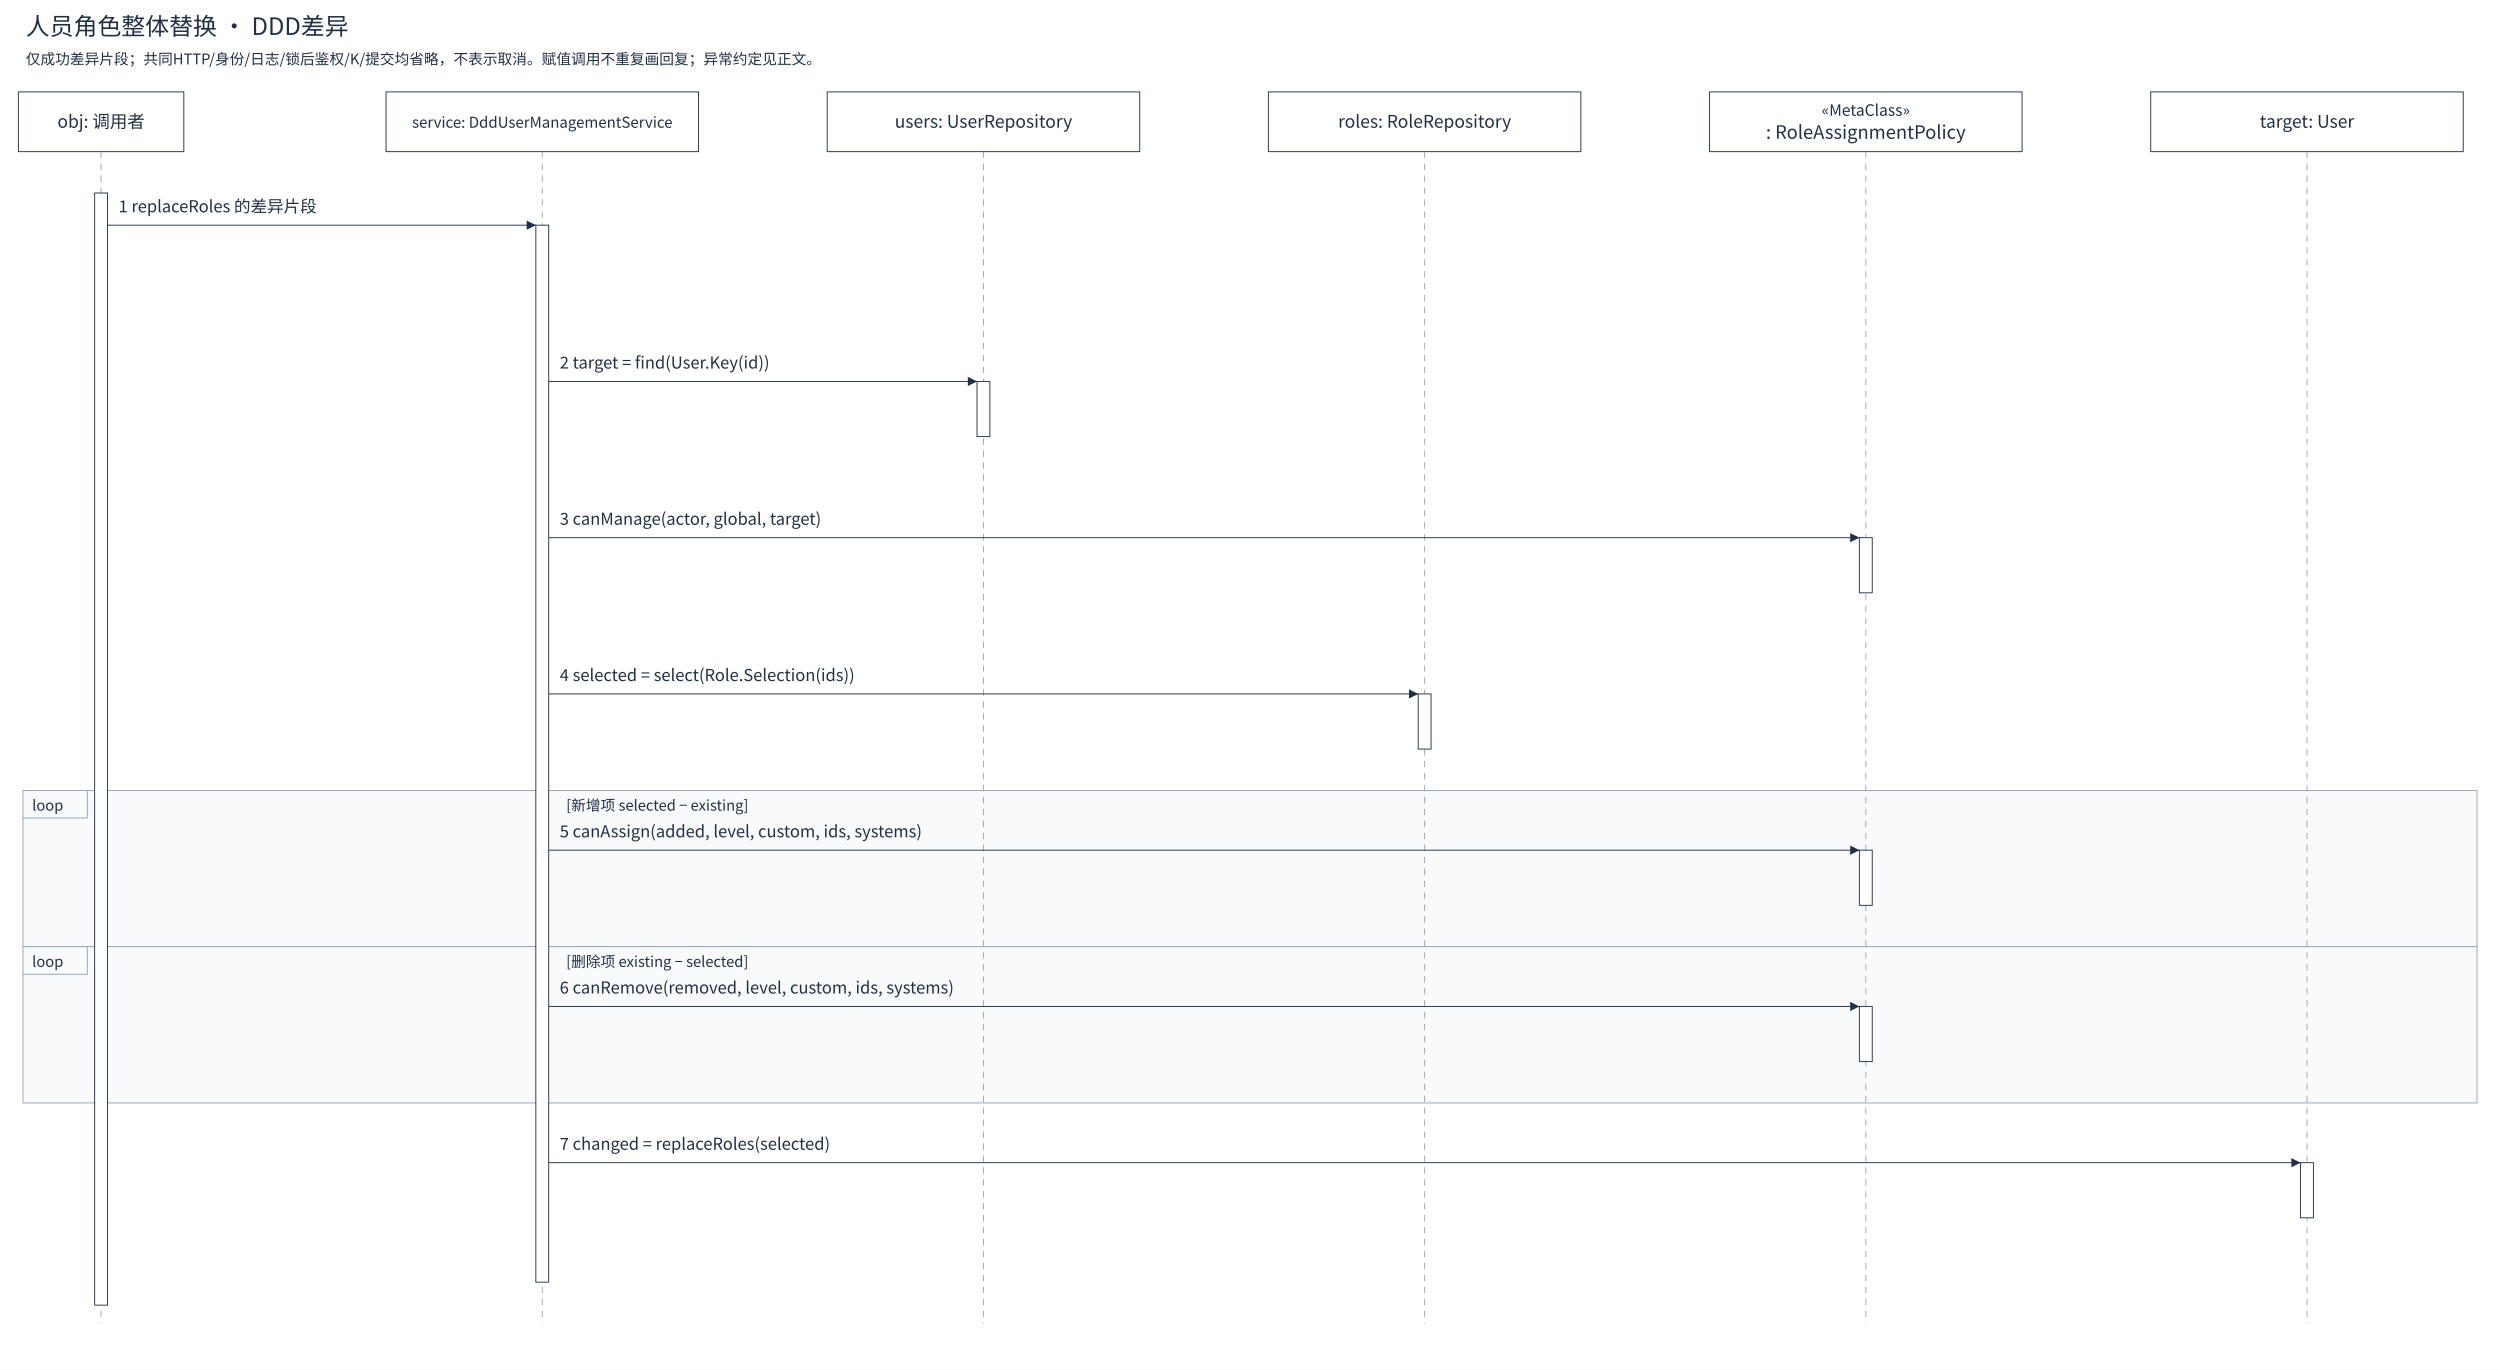
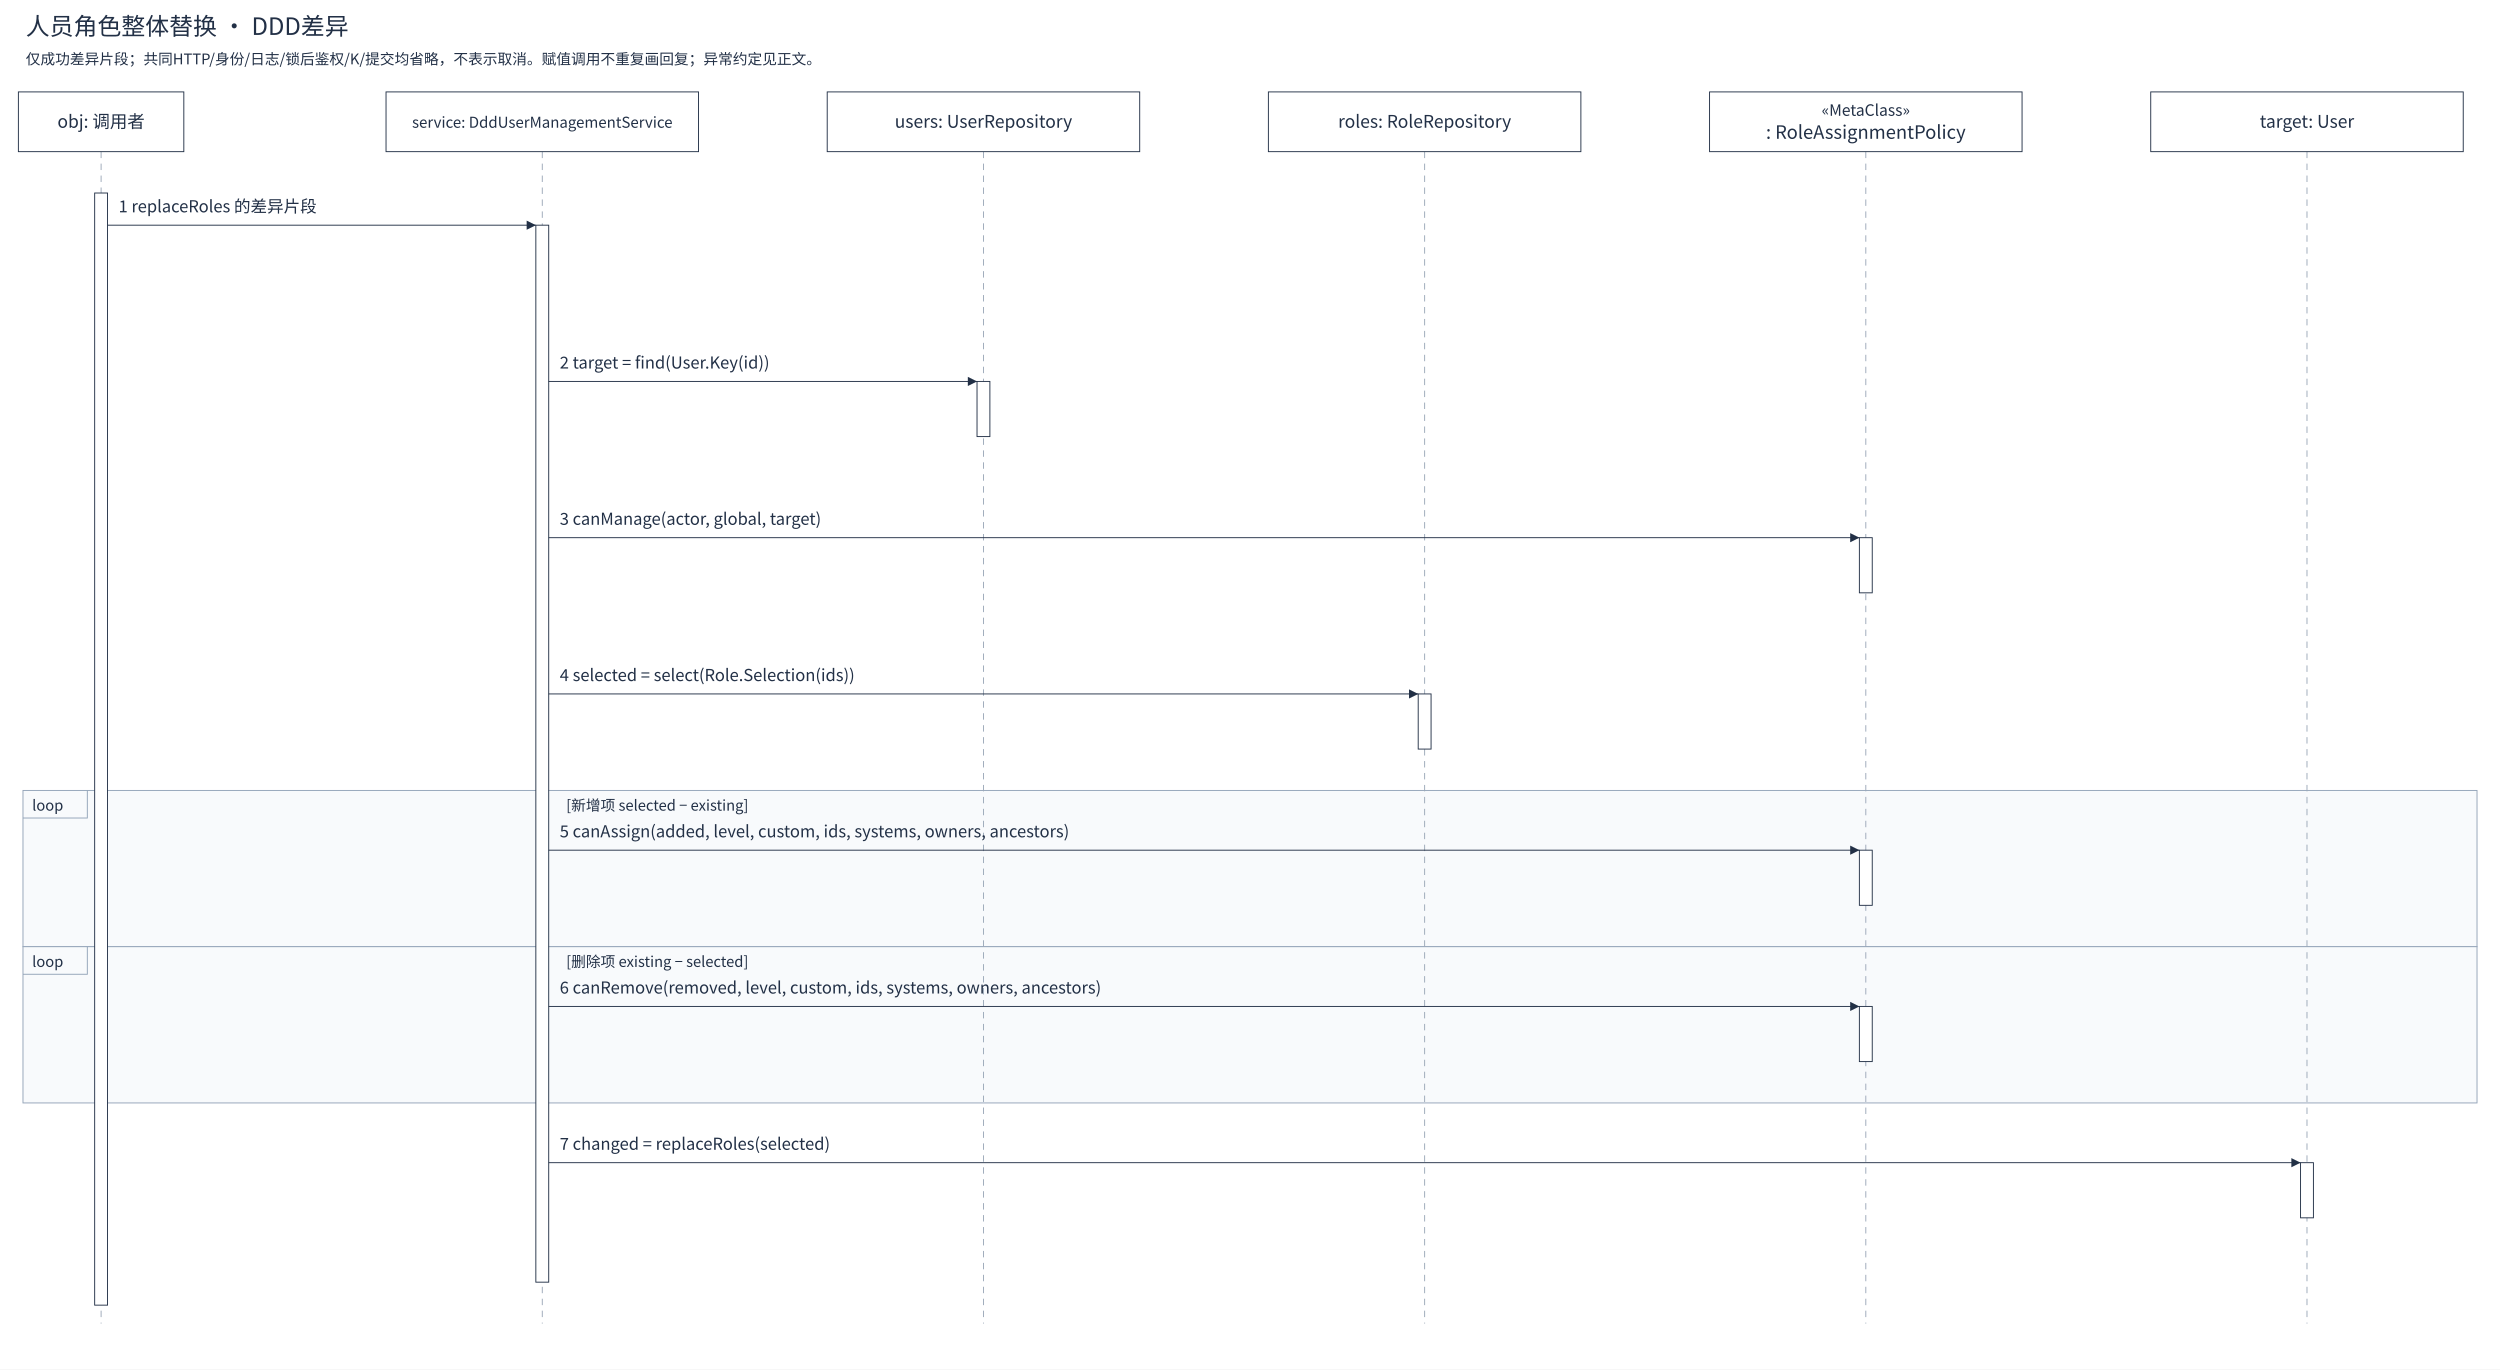
<svg xmlns="http://www.w3.org/2000/svg" width="2720" height="1490" viewBox="0 0 2720 1490">
  <defs>
    <marker id="open" markerWidth="12" markerHeight="12" refX="11" refY="6" orient="auto">
      <path d="M1,1 L11,6 L1,11" fill="none" stroke="#223046" stroke-width="1.5" />
    </marker>
    <marker id="triangle" markerWidth="14" markerHeight="14" refX="13" refY="7" orient="auto">
      <path d="M1,1 L13,7 L1,13 Z" fill="white" stroke="#245a93" stroke-width="1.4" />
    </marker>
    <marker id="filled" markerWidth="12" markerHeight="12" refX="11" refY="6" orient="auto">
      <path d="M1,1 L11,6 L1,11 Z" fill="#223046" />
    </marker>
  </defs>
  <rect width="100%" height="100%" fill="white" />
  <g font-family="Microsoft YaHei,Noto Sans CJK SC,Arial,sans-serif">
    <text x="28" y="38" font-size="26" text-anchor="start" fill="#223046">人员角色整体替换 · DDD差异</text>
    <text x="28" y="70" font-size="16" text-anchor="start" fill="#223046">仅成功差异片段；共同HTTP/身份/日志/锁后鉴权/K/提交均省略，不表示取消。赋值调用不重复画回复；异常约定见正文。</text>
    <rect x="25" y="860" width="2670" height="170" fill="#f8fafc" stroke="#91a2b7" />
    <path d="M25,890h70v-30" fill="none" stroke="#91a2b7" />
    <text x="35" y="882" font-size="16" text-anchor="start" fill="#223046">loop</text>
    <text x="616" y="882" font-size="16" text-anchor="start" fill="#223046">[新增项 selected − existing]</text>
    <rect x="25" y="1030" width="2670" height="170" fill="#f8fafc" stroke="#91a2b7" />
    <path d="M25,1060h70v-30" fill="none" stroke="#91a2b7" />
    <text x="35" y="1052" font-size="16" text-anchor="start" fill="#223046">loop</text>
    <text x="616" y="1052" font-size="16" text-anchor="start" fill="#223046">[删除项 existing − selected]</text>
    <path d="M110,165V1440" stroke="#9aa7b7" stroke-dasharray="7 6" />
    <rect x="20" y="100" width="180" height="65" fill="white" stroke="#223046" />
    <text x="110" y="139" font-size="19" text-anchor="middle" fill="#223046">obj: 调用者</text>
    <path d="M590,165V1440" stroke="#9aa7b7" stroke-dasharray="7 6" />
    <rect x="420" y="100" width="340" height="65" fill="white" stroke="#223046" />
    <text x="590" y="139" font-size="16.333" text-anchor="middle" fill="#223046">service: DddUserManagementService</text>
    <path d="M1070,165V1440" stroke="#9aa7b7" stroke-dasharray="7 6" />
    <rect x="900" y="100" width="340" height="65" fill="white" stroke="#223046" />
    <text x="1070" y="139" font-size="19" text-anchor="middle" fill="#223046">users: UserRepository</text>
    <path d="M1550,165V1440" stroke="#9aa7b7" stroke-dasharray="7 6" />
    <rect x="1380" y="100" width="340" height="65" fill="white" stroke="#223046" />
    <text x="1550" y="139" font-size="19" text-anchor="middle" fill="#223046">roles: RoleRepository</text>
    <path d="M2030,165V1440" stroke="#9aa7b7" stroke-dasharray="7 6" />
    <rect x="1860" y="100" width="340" height="65" fill="white" stroke="#223046" />
    <text x="2030" y="126" font-size="17" text-anchor="middle" fill="#223046">«MetaClass»</text>
    <text x="2030" y="151" font-size="20" text-anchor="middle" fill="#223046">: RoleAssignmentPolicy</text>
    <path d="M2510,165V1440" stroke="#9aa7b7" stroke-dasharray="7 6" />
    <rect x="2340" y="100" width="340" height="65" fill="white" stroke="#223046" />
    <text x="2510" y="139" font-size="19" text-anchor="middle" fill="#223046">target: User</text>
    <rect x="103" y="210" width="14" height="1210" fill="white" stroke="#223046" />
    <rect x="583" y="245" width="14" height="1150" fill="white" stroke="#223046" />
    <rect x="1063" y="415" width="14" height="60" fill="white" stroke="#223046" />
    <rect x="2023" y="585" width="14" height="60" fill="white" stroke="#223046" />
    <rect x="1543" y="755" width="14" height="60" fill="white" stroke="#223046" />
    <rect x="2023" y="925" width="14" height="60" fill="white" stroke="#223046" />
    <rect x="2023" y="1095" width="14" height="60" fill="white" stroke="#223046" />
    <rect x="2503" y="1265" width="14" height="60" fill="white" stroke="#223046" />
    <path d="M117,245H583" stroke="#223046" marker-end="url(#filled)" />
    <text x="129" y="231" font-size="18" text-anchor="start" fill="#223046">1 replaceRoles 的差异片段</text>
    <path d="M597,415H1063" stroke="#223046" marker-end="url(#filled)" />
    <text x="609" y="401" font-size="18" text-anchor="start" fill="#223046">2 target = find(User.Key(id))</text>
    <path d="M597,585H2023" stroke="#223046" marker-end="url(#filled)" />
    <text x="609" y="571" font-size="18" text-anchor="start" fill="#223046">3 canManage(actor, global, target)</text>
    <path d="M597,755H1543" stroke="#223046" marker-end="url(#filled)" />
    <text x="609" y="741" font-size="18" text-anchor="start" fill="#223046">4 selected = select(Role.Selection(ids))</text>
    <path d="M597,925H2023" stroke="#223046" marker-end="url(#filled)" />
-     <text x="609" y="911" font-size="18" text-anchor="start" fill="#223046">5 canAssign(added, level, custom, ids, systems)</text>
+     <text x="609" y="911" font-size="18" text-anchor="start" fill="#223046">5 canAssign(added, level, custom, ids, systems, owners, ancestors)</text>
    <path d="M597,1095H2023" stroke="#223046" marker-end="url(#filled)" />
-     <text x="609" y="1081" font-size="18" text-anchor="start" fill="#223046">6 canRemove(removed, level, custom, ids, systems)</text>
+     <text x="609" y="1081" font-size="18" text-anchor="start" fill="#223046">6 canRemove(removed, level, custom, ids, systems, owners, ancestors)</text>
    <path d="M597,1265H2503" stroke="#223046" marker-end="url(#filled)" />
    <text x="609" y="1251" font-size="18" text-anchor="start" fill="#223046">7 changed = replaceRoles(selected)</text>
  </g>
</svg>
